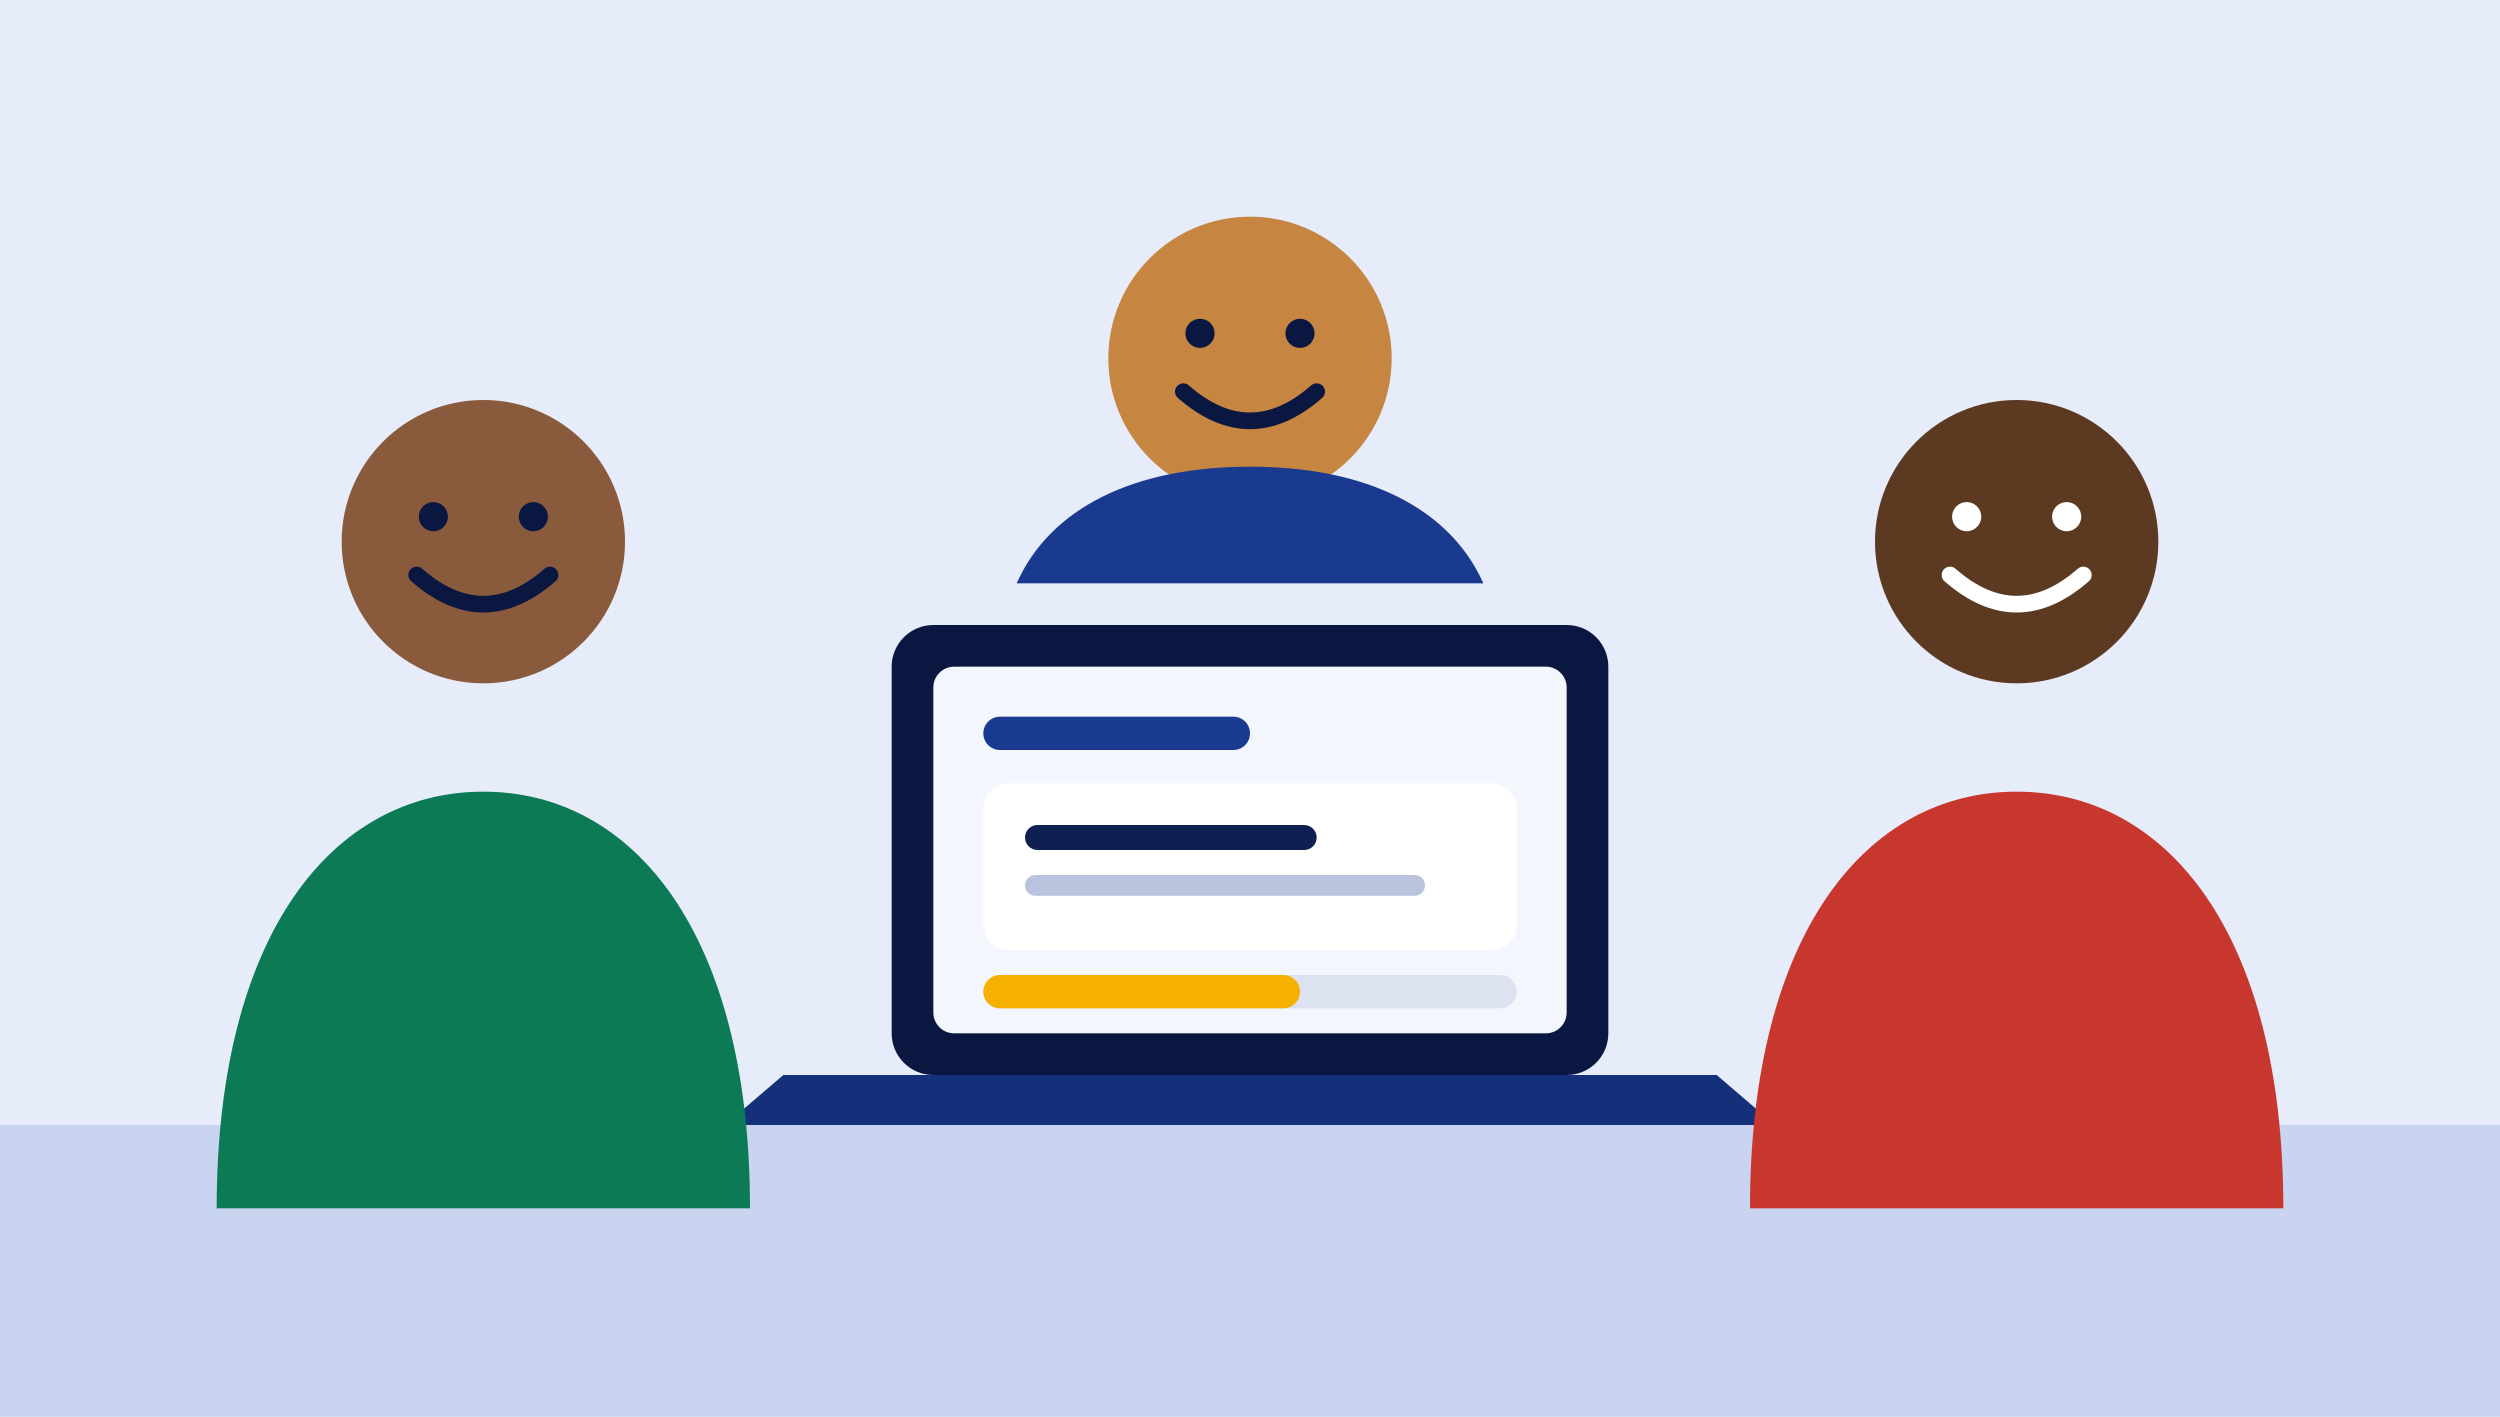
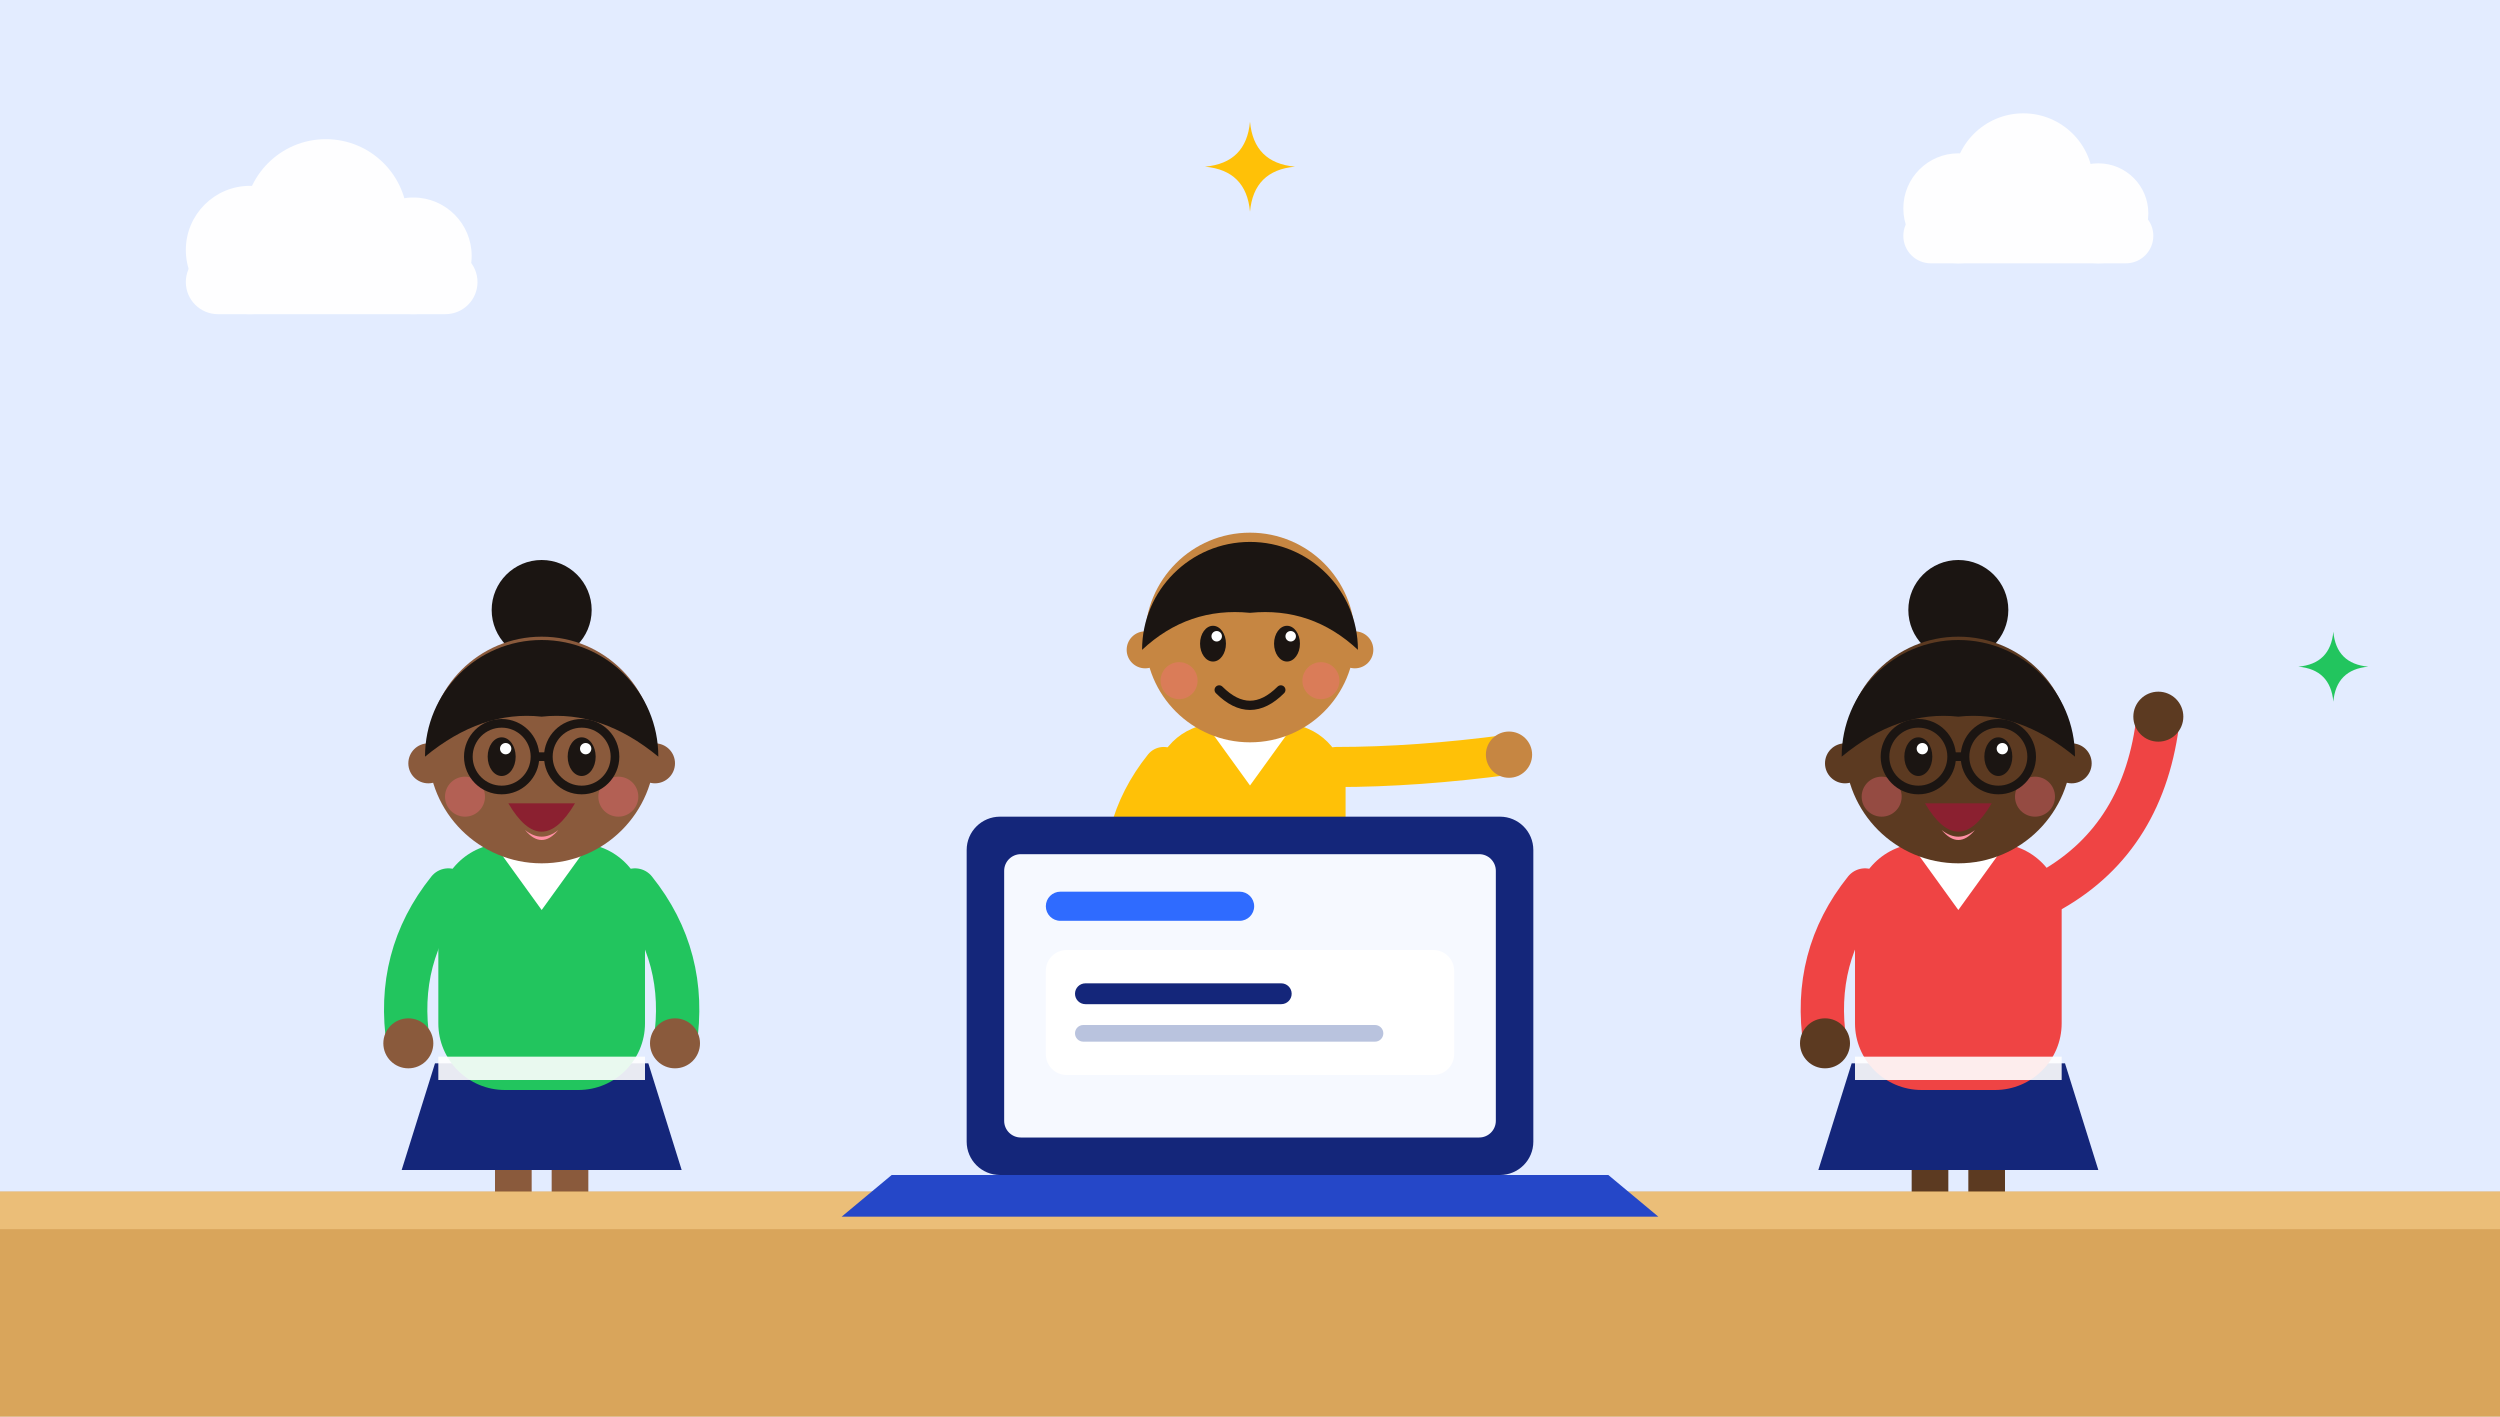
<svg xmlns="http://www.w3.org/2000/svg" viewBox="0 0 600 340" role="img" aria-labelledby="t">
-   <rect width="600" height="340" fill="#E6ECFA" />
-   <rect y="270" width="600" height="70" fill="#C9D4F0" />
-   <g>
-     <rect x="214" y="150" width="172" height="108" rx="10" fill="#0A1740" />
-     <rect x="224" y="160" width="152" height="88" rx="5" fill="#F3F6FD" />
-     <rect x="236" y="172" width="64" height="8" rx="4" fill="#1A3A8F" />
-     <rect x="236" y="188" width="128" height="40" rx="6" fill="#fff" />
-     <rect x="246" y="198" width="70" height="6" rx="3" fill="#0E1F52" />
-     <rect x="246" y="210" width="96" height="5" rx="2.5" fill="#B9C3DE" />
-     <rect x="236" y="234" width="128" height="8" rx="4" fill="#DCE2F0" />
-     <rect x="236" y="234" width="76" height="8" rx="4" fill="#F6B000" />
-     <path d="M188 258h224l14 12H174z" fill="#14307A" />
+   <defs />
+   <rect width="600" height="340" fill="#E3ECFF" />
+   <g transform="translate(60 60) scale(0.7)" fill="#fff" opacity="0.95">
+     <circle cx="0" cy="0" r="22" />
+     <circle cx="26" cy="-10" r="28" />
+     <circle cx="56" cy="2" r="20" />
+     <rect x="-22" y="0" width="100" height="22" rx="11" />
  </g>
-   <g>
-     <circle cx="116" cy="130" r="34" fill="#8A5A3C" />
-     <path d="M100 138q16 14 32 0" fill="none" stroke="#0A1740" stroke-width="4" stroke-linecap="round" />
-     <circle cx="104" cy="124" r="3.5" fill="#0A1740" />
-     <circle cx="128" cy="124" r="3.5" fill="#0A1740" />
-     <path d="M52 290c0-66 28-100 64-100s64 34 64 100z" fill="#0B7A55" />
+   <g transform="translate(470 50) scale(0.6)" fill="#fff" opacity="0.95">
+     <circle cx="0" cy="0" r="22" />
+     <circle cx="26" cy="-10" r="28" />
+     <circle cx="56" cy="2" r="20" />
+     <rect x="-22" y="0" width="100" height="22" rx="11" />
  </g>
-   <g>
-     <circle cx="300" cy="86" r="34" fill="#C68642" />
-     <path d="M284 94q16 14 32 0" fill="none" stroke="#0A1740" stroke-width="4" stroke-linecap="round" />
-     <circle cx="288" cy="80" r="3.5" fill="#0A1740" />
-     <circle cx="312" cy="80" r="3.5" fill="#0A1740" />
-     <path d="M244 140c8-18 28-28 56-28s48 10 56 28z" fill="#1A3A8F" />
+   <path transform="translate(300 40) scale(0.9)" d="M0 -12 Q1 -1 12 0 Q1 1 0 12 Q-1 1 -12 0 Q-1 -1 0 -12Z" fill="#FFC107" />
+   <path transform="translate(560 160) scale(0.7)" d="M0 -12 Q1 -1 12 0 Q1 1 0 12 Q-1 1 -12 0 Q-1 -1 0 -12Z" fill="#22C55E" />
+   <g transform="translate(130 300) scale(0.8)">
+     <circle cx="0" cy="-192" r="15" fill="#1B1512" />
+     <rect x="-14" y="-30" width="11" height="24" fill="#8A5A3C" />
+     <rect x="3" y="-30" width="11" height="24" fill="#8A5A3C" />
+     <path d="M-32 -56 L32 -56 L42 -24 L-42 -24Z" fill="#14267A" />
+     <ellipse cx="-12" cy="-5" rx="13" ry="6.5" fill="#1B1512" />
+     <ellipse cx="12" cy="-5" rx="13" ry="6.5" fill="#1B1512" />
+     <rect x="-31" y="-122" width="62" height="74" rx="20" fill="#22C55E" />
+     <rect x="-31" y="-58" width="62" height="7" fill="#fff" opacity=".9" />
+     <path d="M-13 -120 L0 -102 L13 -120Z" fill="#fff" />
+     <path d="M-28 -108 Q-44 -88 -40 -62" fill="none" stroke="#22C55E" stroke-width="13" stroke-linecap="round" />
+     <circle cx="-40" cy="-62" r="7.5" fill="#8A5A3C" />
+     <path d="M28 -108 Q44 -88 40 -62" fill="none" stroke="#22C55E" stroke-width="13" stroke-linecap="round" />
+     <circle cx="40" cy="-62" r="7.5" fill="#8A5A3C" />
+     <circle cx="-34" cy="-146" r="6" fill="#8A5A3C" />
+     <circle cx="34" cy="-146" r="6" fill="#8A5A3C" />
+     <circle cx="0" cy="-150" r="34" fill="#8A5A3C" />
+     <path d="M-35 -148 A35 35 0 0 1 35 -148 Q18 -162 0 -160 Q-18 -162 -35 -148Z" fill="#1B1512" />
+     <ellipse cx="-12" cy="-148" rx="4.2" ry="5.8" fill="#1B1512" />
+     <ellipse cx="12" cy="-148" rx="4.2" ry="5.8" fill="#1B1512" />
+     <circle cx="-10.8" cy="-150.4" r="1.7" fill="#fff" />
+     <circle cx="13.2" cy="-150.4" r="1.7" fill="#fff" />
+     <circle cx="-23" cy="-136" r="6" fill="#FF6B81" opacity=".35" />
+     <circle cx="23" cy="-136" r="6" fill="#FF6B81" opacity=".35" />
+     <path d="M-10 -134 Q0 -117 10 -134Z" fill="#8B2030" />
+     <path d="M-5 -126 Q0 -122 5 -126 Q0 -120 -5 -126Z" fill="#FF8FA3" />
+     <circle cx="-12" cy="-148" r="10" fill="none" stroke="#1B1512" stroke-width="2.6" />
+     <circle cx="12" cy="-148" r="10" fill="none" stroke="#1B1512" stroke-width="2.6" />
+     <path d="M-2 -148 H2" stroke="#1B1512" stroke-width="2.6" />
  </g>
-   <g>
-     <circle cx="484" cy="130" r="34" fill="#5C3A21" />
-     <path d="M468 138q16 14 32 0" fill="none" stroke="#fff" stroke-width="4" stroke-linecap="round" />
-     <circle cx="472" cy="124" r="3.5" fill="#fff" />
-     <circle cx="496" cy="124" r="3.5" fill="#fff" />
-     <path d="M420 290c0-66 28-100 64-100s64 34 64 100z" fill="#C8372D" />
+   <g transform="translate(300 264) scale(0.74)">
+     <rect x="-23" y="-58" width="20" height="50" rx="8" fill="#14267A" />
+     <rect x="3" y="-58" width="20" height="50" rx="8" fill="#14267A" />
+     <ellipse cx="-12" cy="-5" rx="13" ry="6.5" fill="#1B1512" />
+     <ellipse cx="12" cy="-5" rx="13" ry="6.5" fill="#1B1512" />
+     <rect x="-31" y="-122" width="62" height="74" rx="20" fill="#FFC107" />
+     <rect x="-31" y="-58" width="62" height="7" fill="#14267A" opacity=".9" />
+     <path d="M-13 -120 L0 -102 L13 -120Z" fill="#fff" />
+     <path d="M-28 -108 Q-44 -88 -40 -62" fill="none" stroke="#FFC107" stroke-width="13" stroke-linecap="round" />
+     <circle cx="-40" cy="-62" r="7.5" fill="#C68642" />
+     <path d="M28 -108 Q54 -108 84 -112" fill="none" stroke="#FFC107" stroke-width="13" stroke-linecap="round" />
+     <circle cx="84" cy="-112" r="7.5" fill="#C68642" />
+     <circle cx="-34" cy="-146" r="6" fill="#C68642" />
+     <circle cx="34" cy="-146" r="6" fill="#C68642" />
+     <circle cx="0" cy="-150" r="34" fill="#C68642" />
+     <path d="M-35 -146 A35 35 0 0 1 35 -146 Q20 -160 0 -158 Q-20 -160 -35 -146Z" fill="#1B1512" />
+     <ellipse cx="-12" cy="-148" rx="4.2" ry="5.8" fill="#1B1512" />
+     <ellipse cx="12" cy="-148" rx="4.2" ry="5.8" fill="#1B1512" />
+     <circle cx="-10.8" cy="-150.4" r="1.7" fill="#fff" />
+     <circle cx="13.2" cy="-150.4" r="1.7" fill="#fff" />
+     <circle cx="-23" cy="-136" r="6" fill="#FF6B81" opacity=".35" />
+     <circle cx="23" cy="-136" r="6" fill="#FF6B81" opacity=".35" />
+     <path d="M-10 -133 Q0 -123 10 -133" fill="none" stroke="#1B1512" stroke-width="3" stroke-linecap="round" />
  </g>
+   <g transform="translate(470 300) scale(0.8)">
+     <circle cx="0" cy="-192" r="15" fill="#1B1512" />
+     <rect x="-14" y="-30" width="11" height="24" fill="#5C3A21" />
+     <rect x="3" y="-30" width="11" height="24" fill="#5C3A21" />
+     <path d="M-32 -56 L32 -56 L42 -24 L-42 -24Z" fill="#14267A" />
+     <ellipse cx="-12" cy="-5" rx="13" ry="6.5" fill="#1B1512" />
+     <ellipse cx="12" cy="-5" rx="13" ry="6.5" fill="#1B1512" />
+     <rect x="-31" y="-122" width="62" height="74" rx="20" fill="#EF4444" />
+     <rect x="-31" y="-58" width="62" height="7" fill="#fff" opacity=".9" />
+     <path d="M-13 -120 L0 -102 L13 -120Z" fill="#fff" />
+     <path d="M-28 -108 Q-44 -88 -40 -62" fill="none" stroke="#EF4444" stroke-width="13" stroke-linecap="round" />
+     <circle cx="-40" cy="-62" r="7.5" fill="#5C3A21" />
+     <path d="M28 -108 Q56 -124 60 -160" fill="none" stroke="#EF4444" stroke-width="13" stroke-linecap="round" />
+     <circle cx="60" cy="-160" r="7.5" fill="#5C3A21" />
+     <circle cx="-34" cy="-146" r="6" fill="#5C3A21" />
+     <circle cx="34" cy="-146" r="6" fill="#5C3A21" />
+     <circle cx="0" cy="-150" r="34" fill="#5C3A21" />
+     <path d="M-35 -148 A35 35 0 0 1 35 -148 Q18 -162 0 -160 Q-18 -162 -35 -148Z" fill="#1B1512" />
+     <ellipse cx="-12" cy="-148" rx="4.2" ry="5.8" fill="#1B1512" />
+     <ellipse cx="12" cy="-148" rx="4.2" ry="5.8" fill="#1B1512" />
+     <circle cx="-10.8" cy="-150.4" r="1.7" fill="#fff" />
+     <circle cx="13.2" cy="-150.4" r="1.7" fill="#fff" />
+     <circle cx="-23" cy="-136" r="6" fill="#FF6B81" opacity=".35" />
+     <circle cx="23" cy="-136" r="6" fill="#FF6B81" opacity=".35" />
+     <path d="M-10 -134 Q0 -117 10 -134Z" fill="#8B2030" />
+     <path d="M-5 -126 Q0 -122 5 -126 Q0 -120 -5 -126Z" fill="#FF8FA3" />
+     <circle cx="-12" cy="-148" r="10" fill="none" stroke="#1B1512" stroke-width="2.6" />
+     <circle cx="12" cy="-148" r="10" fill="none" stroke="#1B1512" stroke-width="2.6" />
+     <path d="M-2 -148 H2" stroke="#1B1512" stroke-width="2.6" />
+   </g>
+   <rect x="0" y="286" width="600" height="54" fill="#D9A55B" />
+   <rect x="0" y="286" width="600" height="9" fill="#EBBE78" />
+   <rect x="232" y="196" width="136" height="86" rx="8" fill="#14267A" />
+   <rect x="241" y="205" width="118" height="68" rx="4" fill="#F6F9FF" />
+   <rect x="251" y="214" width="50" height="7" rx="3.5" fill="#2F6BFF" />
+   <rect x="251" y="228" width="98" height="30" rx="5" fill="#fff" />
+   <rect x="258" y="236" width="52" height="5" rx="2.5" fill="#14267A" />
+   <rect x="258" y="246" width="74" height="4" rx="2" fill="#B9C3DE" />
+   <path d="M214 282h172l12 10H202z" fill="#2547C8" />
</svg>
